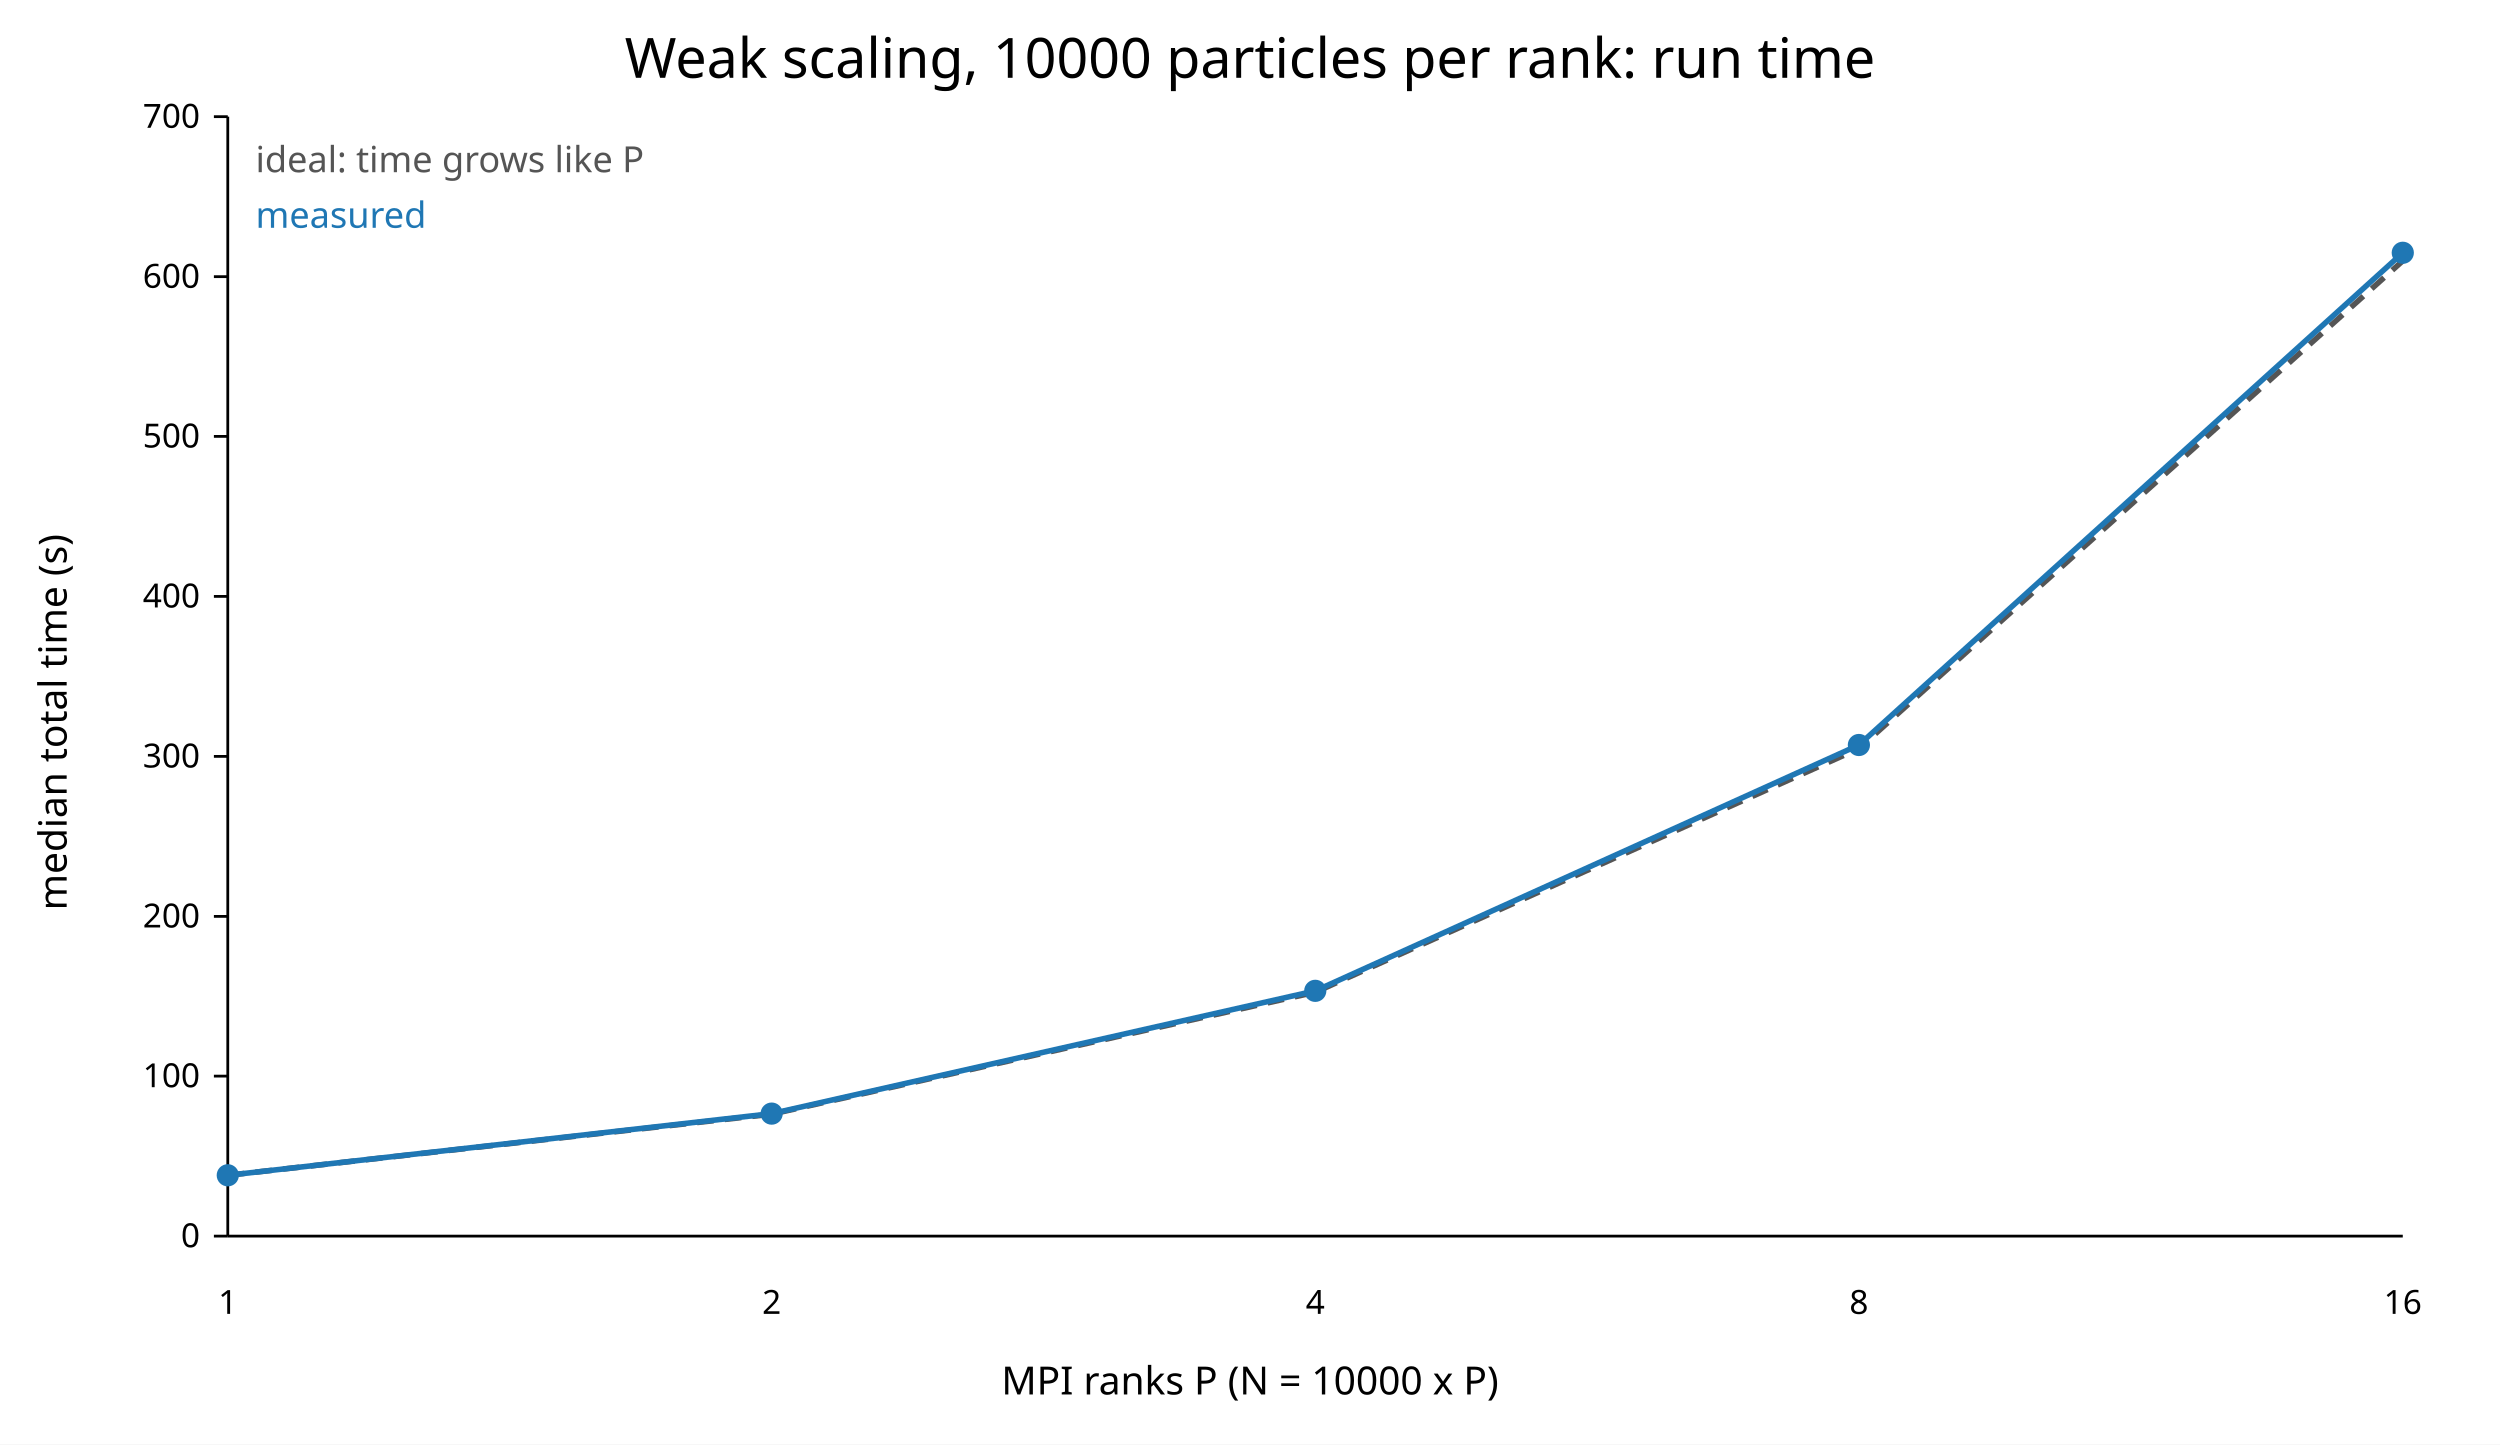
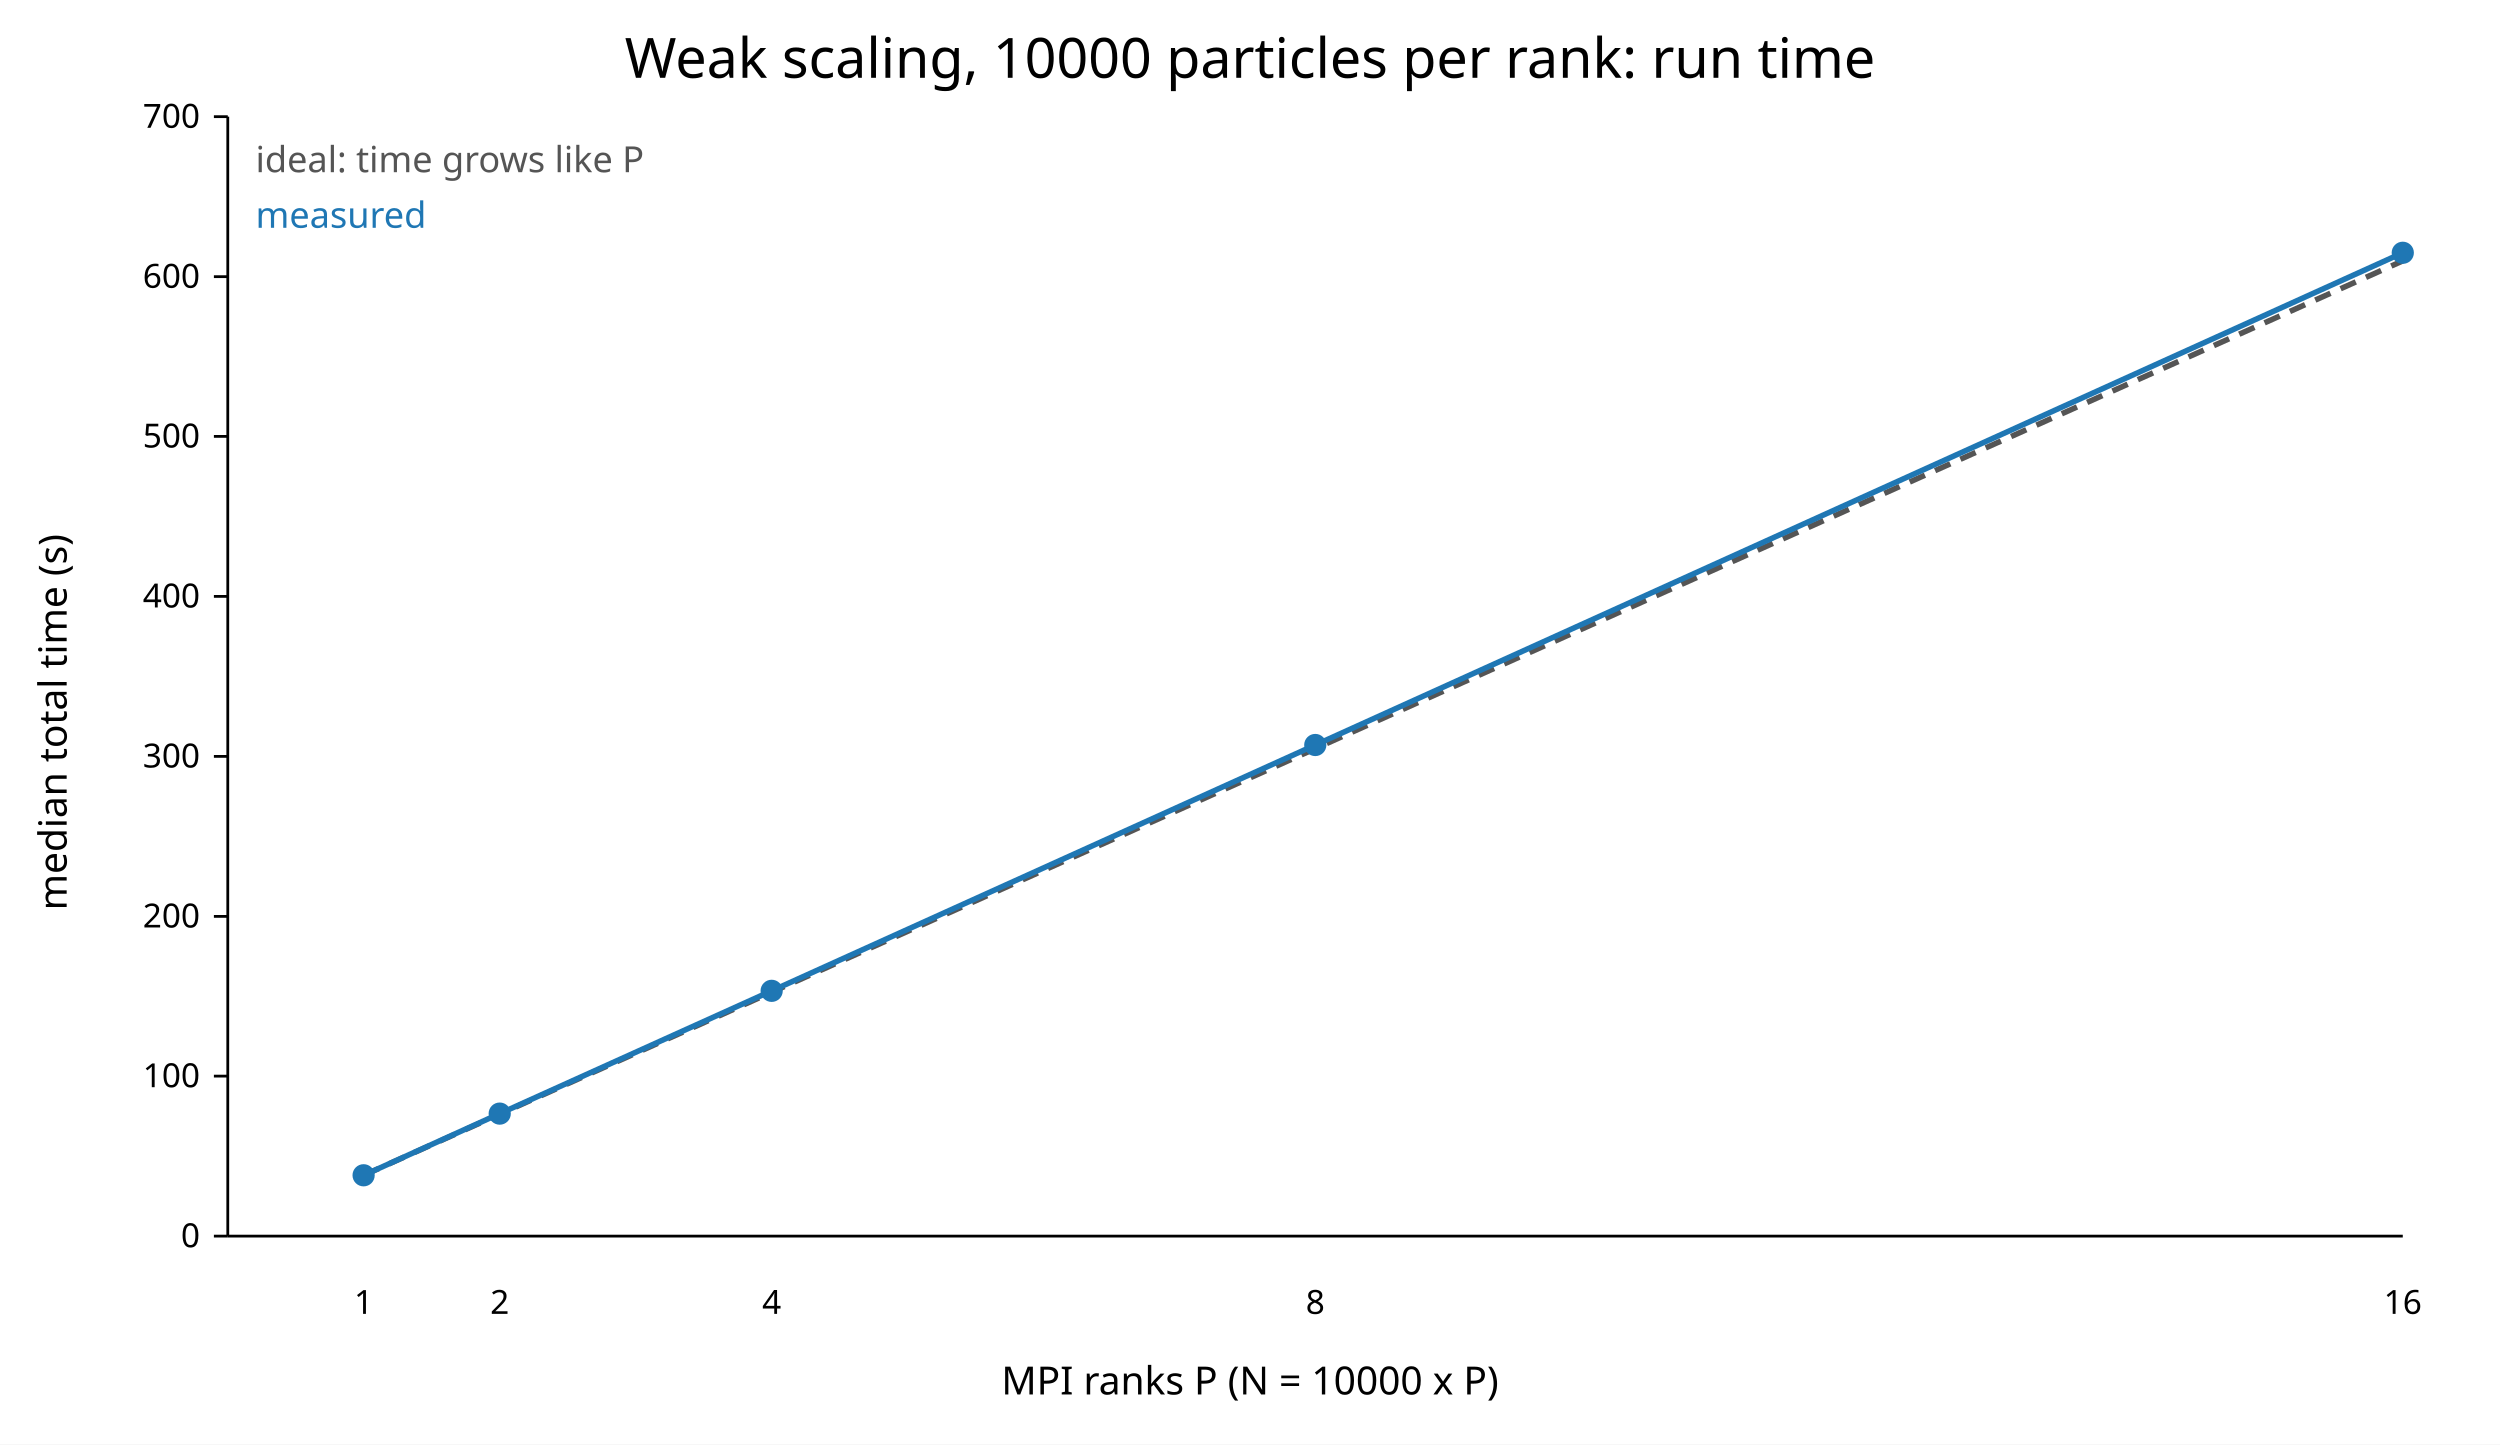
<svg xmlns="http://www.w3.org/2000/svg" width="900" height="520" viewBox="0 0 900 520">
  <rect width="100%" height="100%" fill="white" />
  <text x="450.0" y="28" text-anchor="middle" font-family="sans-serif" font-size="20">Weak scaling, 10000 particles per rank: run time</text>
  <line x1="82" y1="445" x2="865" y2="445" stroke="black" />
  <line x1="82" y1="42" x2="82" y2="445" stroke="black" />
  <text x="450.0" y="502" text-anchor="middle" font-family="sans-serif" font-size="14">MPI ranks P (N = 10000 x P)</text>
  <text transform="translate(24,260.0) rotate(-90)" text-anchor="middle" font-family="sans-serif" font-size="14">median total time (s)</text>
-   <text x="82.0" y="473" text-anchor="middle" font-family="sans-serif" font-size="12">1</text>
-   <text x="277.8" y="473" text-anchor="middle" font-family="sans-serif" font-size="12">2</text>
-   <text x="473.5" y="473" text-anchor="middle" font-family="sans-serif" font-size="12">4</text>
-   <text x="669.2" y="473" text-anchor="middle" font-family="sans-serif" font-size="12">8</text>
+   <text x="130.9" y="473" text-anchor="middle" font-family="sans-serif" font-size="12">1</text>
+   <text x="179.9" y="473" text-anchor="middle" font-family="sans-serif" font-size="12">2</text>
+   <text x="277.8" y="473" text-anchor="middle" font-family="sans-serif" font-size="12">4</text>
+   <text x="473.5" y="473" text-anchor="middle" font-family="sans-serif" font-size="12">8</text>
  <text x="865.0" y="473" text-anchor="middle" font-family="sans-serif" font-size="12">16</text>
  <line x1="77" y1="445.0" x2="82" y2="445.0" stroke="black" />
  <text x="72" y="449.0" text-anchor="end" font-family="sans-serif" font-size="12">0</text>
  <line x1="77" y1="387.4" x2="82" y2="387.4" stroke="black" />
  <text x="72" y="391.4" text-anchor="end" font-family="sans-serif" font-size="12">100</text>
  <line x1="77" y1="329.9" x2="82" y2="329.9" stroke="black" />
  <text x="72" y="333.9" text-anchor="end" font-family="sans-serif" font-size="12">200</text>
  <line x1="77" y1="272.3" x2="82" y2="272.3" stroke="black" />
  <text x="72" y="276.3" text-anchor="end" font-family="sans-serif" font-size="12">300</text>
  <line x1="77" y1="214.7" x2="82" y2="214.7" stroke="black" />
  <text x="72" y="218.7" text-anchor="end" font-family="sans-serif" font-size="12">400</text>
  <line x1="77" y1="157.1" x2="82" y2="157.1" stroke="black" />
  <text x="72" y="161.1" text-anchor="end" font-family="sans-serif" font-size="12">500</text>
  <line x1="77" y1="99.6" x2="82" y2="99.6" stroke="black" />
  <text x="72" y="103.6" text-anchor="end" font-family="sans-serif" font-size="12">600</text>
  <line x1="77" y1="42.0" x2="82" y2="42.0" stroke="black" />
  <text x="72" y="46.0" text-anchor="end" font-family="sans-serif" font-size="12">700</text>
-   <polyline points="82.0,423.1 277.8,401.1 473.5,357.2 669.2,269.5 865.0,93.9" fill="none" stroke="#555" stroke-width="2" stroke-dasharray="6,4" />
+   <polyline points="130.9,423.1 179.9,401.1 277.8,357.2 473.5,269.5 865.0,93.9" fill="none" stroke="#555" stroke-width="2" stroke-dasharray="6,4" />
  <text x="92" y="62" text-anchor="start" font-family="sans-serif" font-size="13" fill="#555">ideal: time grows like P</text>
-   <polyline points="82.0,423.1 277.8,400.9 473.5,356.7 669.2,268.2 865.0,91.0" fill="none" stroke="#1f77b4" stroke-width="2" />
-   <circle cx="82.0" cy="423.1" r="4" fill="#1f77b4" />
-   <circle cx="277.8" cy="400.9" r="4" fill="#1f77b4" />
-   <circle cx="473.5" cy="356.7" r="4" fill="#1f77b4" />
-   <circle cx="669.2" cy="268.2" r="4" fill="#1f77b4" />
+   <polyline points="130.9,423.1 179.9,400.9 277.8,356.7 473.5,268.2 865.0,91.0" fill="none" stroke="#1f77b4" stroke-width="2" />
+   <circle cx="130.9" cy="423.1" r="4" fill="#1f77b4" />
+   <circle cx="179.9" cy="400.9" r="4" fill="#1f77b4" />
+   <circle cx="277.8" cy="356.7" r="4" fill="#1f77b4" />
+   <circle cx="473.5" cy="268.2" r="4" fill="#1f77b4" />
  <circle cx="865.0" cy="91.0" r="4" fill="#1f77b4" />
  <text x="92" y="82" text-anchor="start" font-family="sans-serif" font-size="13" fill="#1f77b4">measured</text>
</svg>
